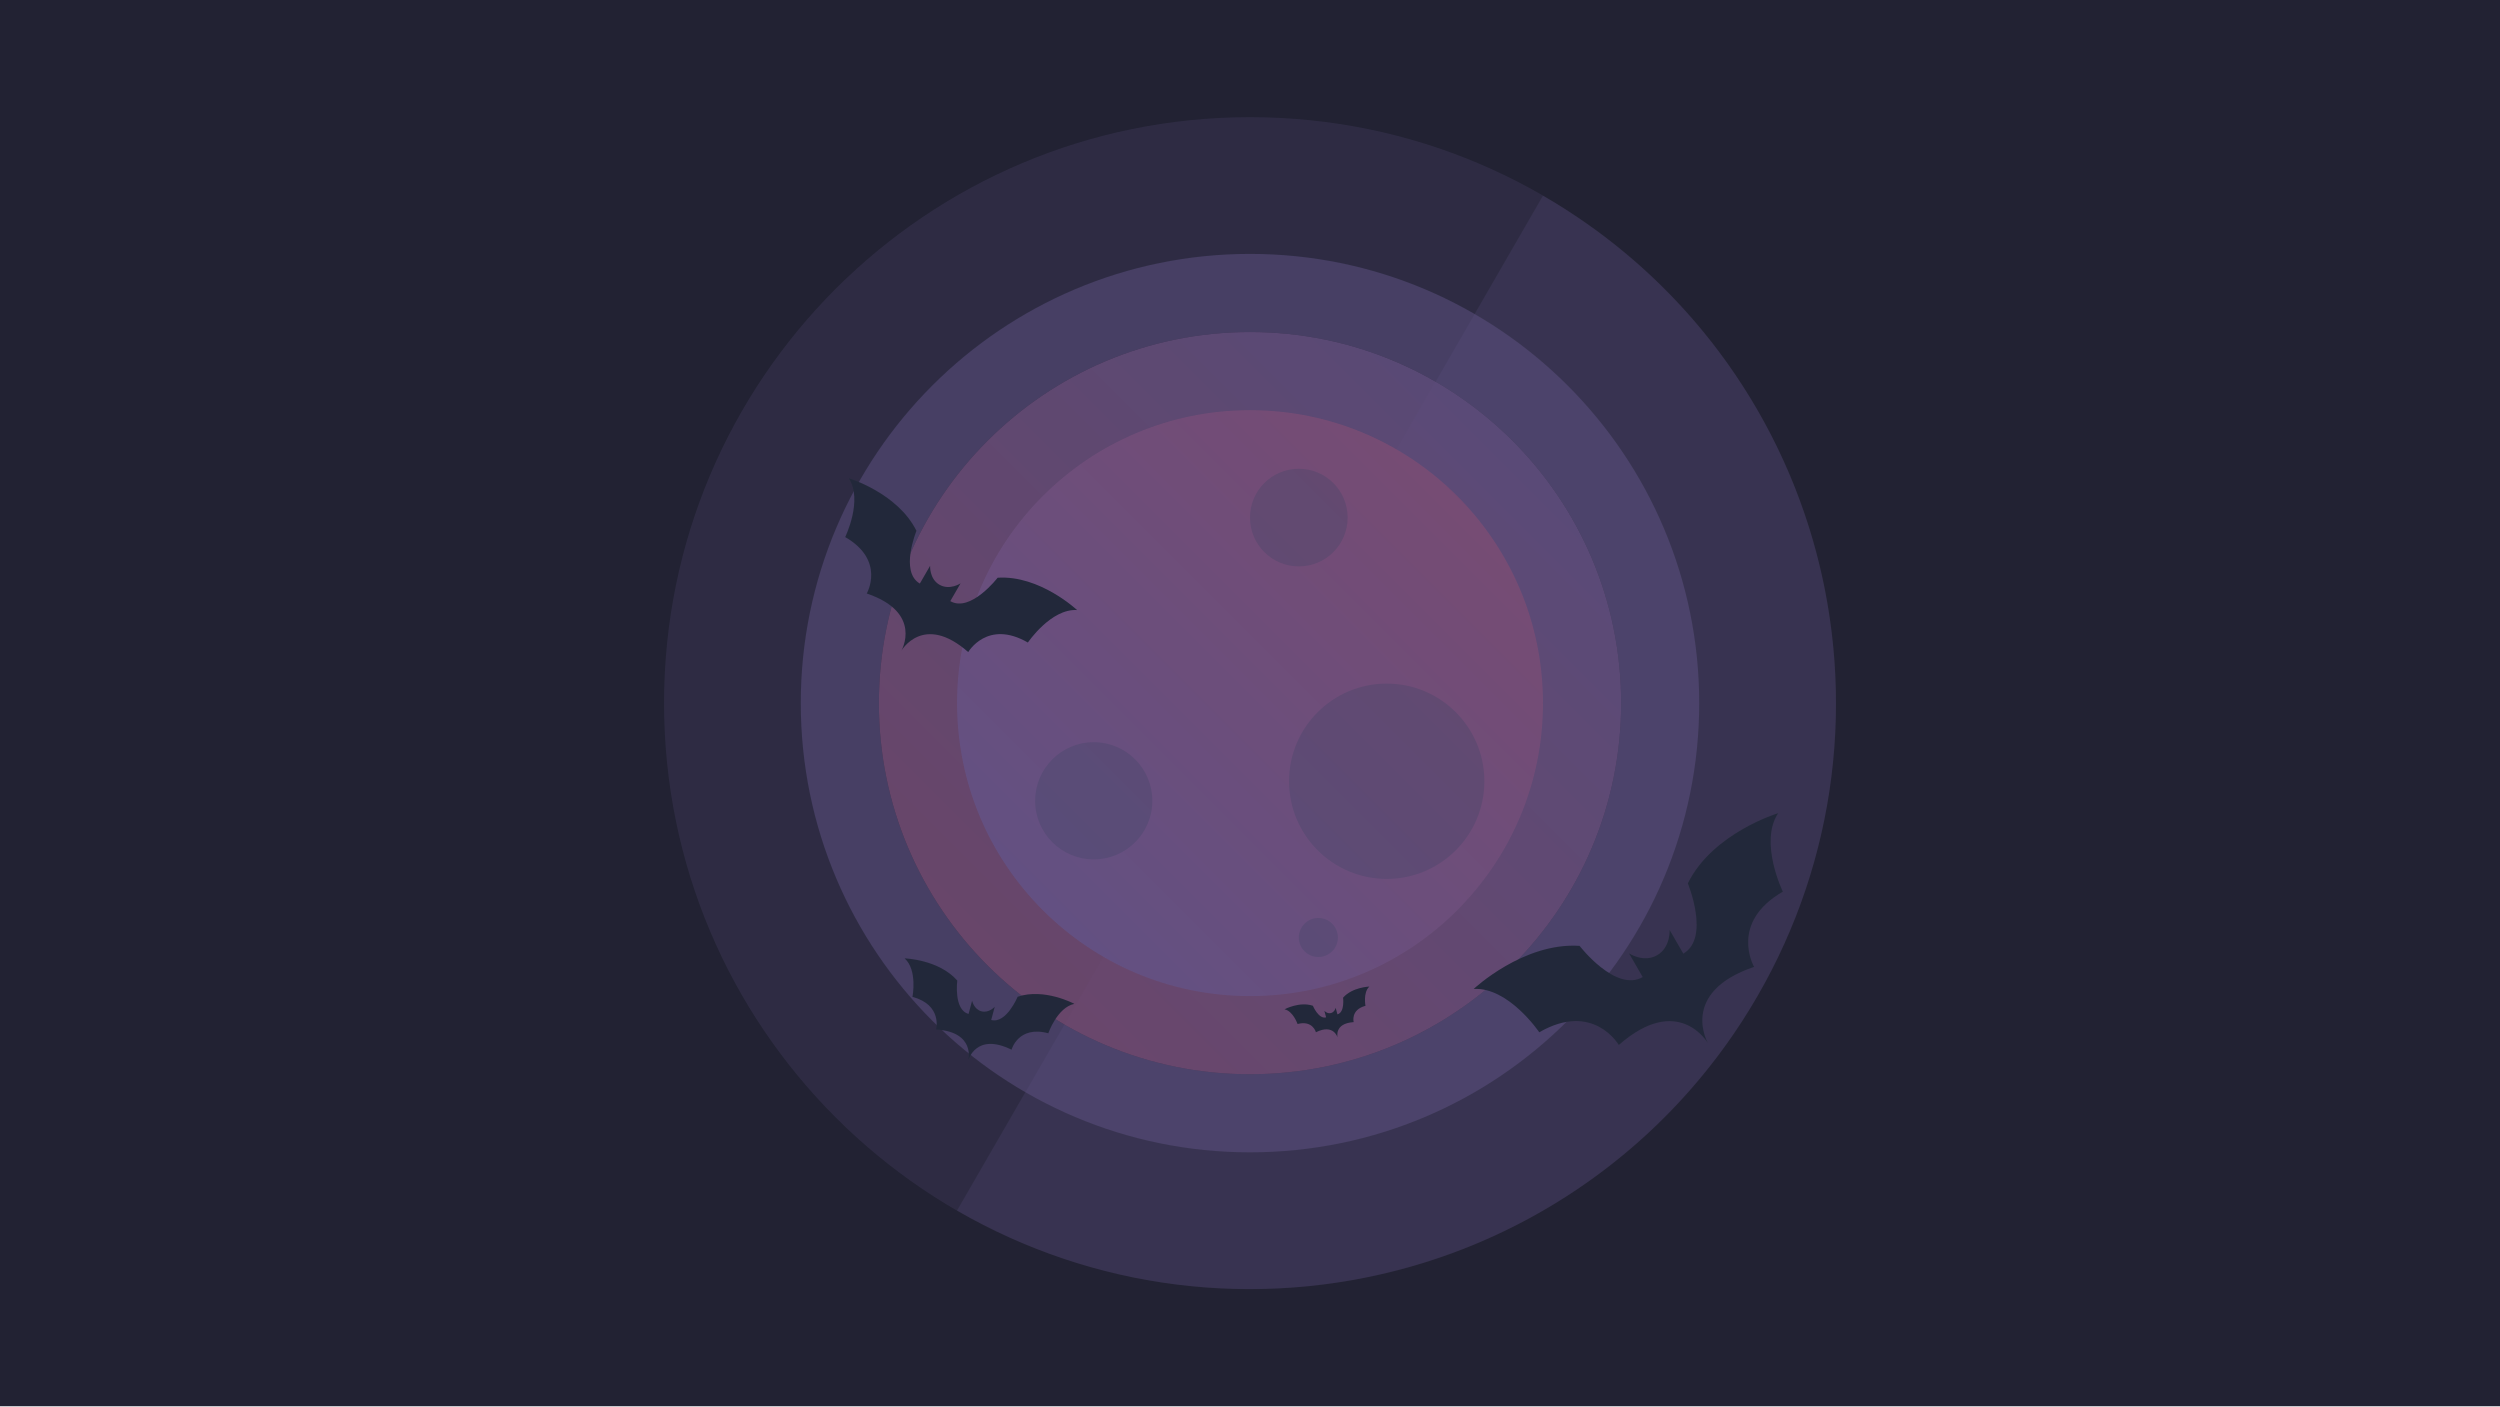
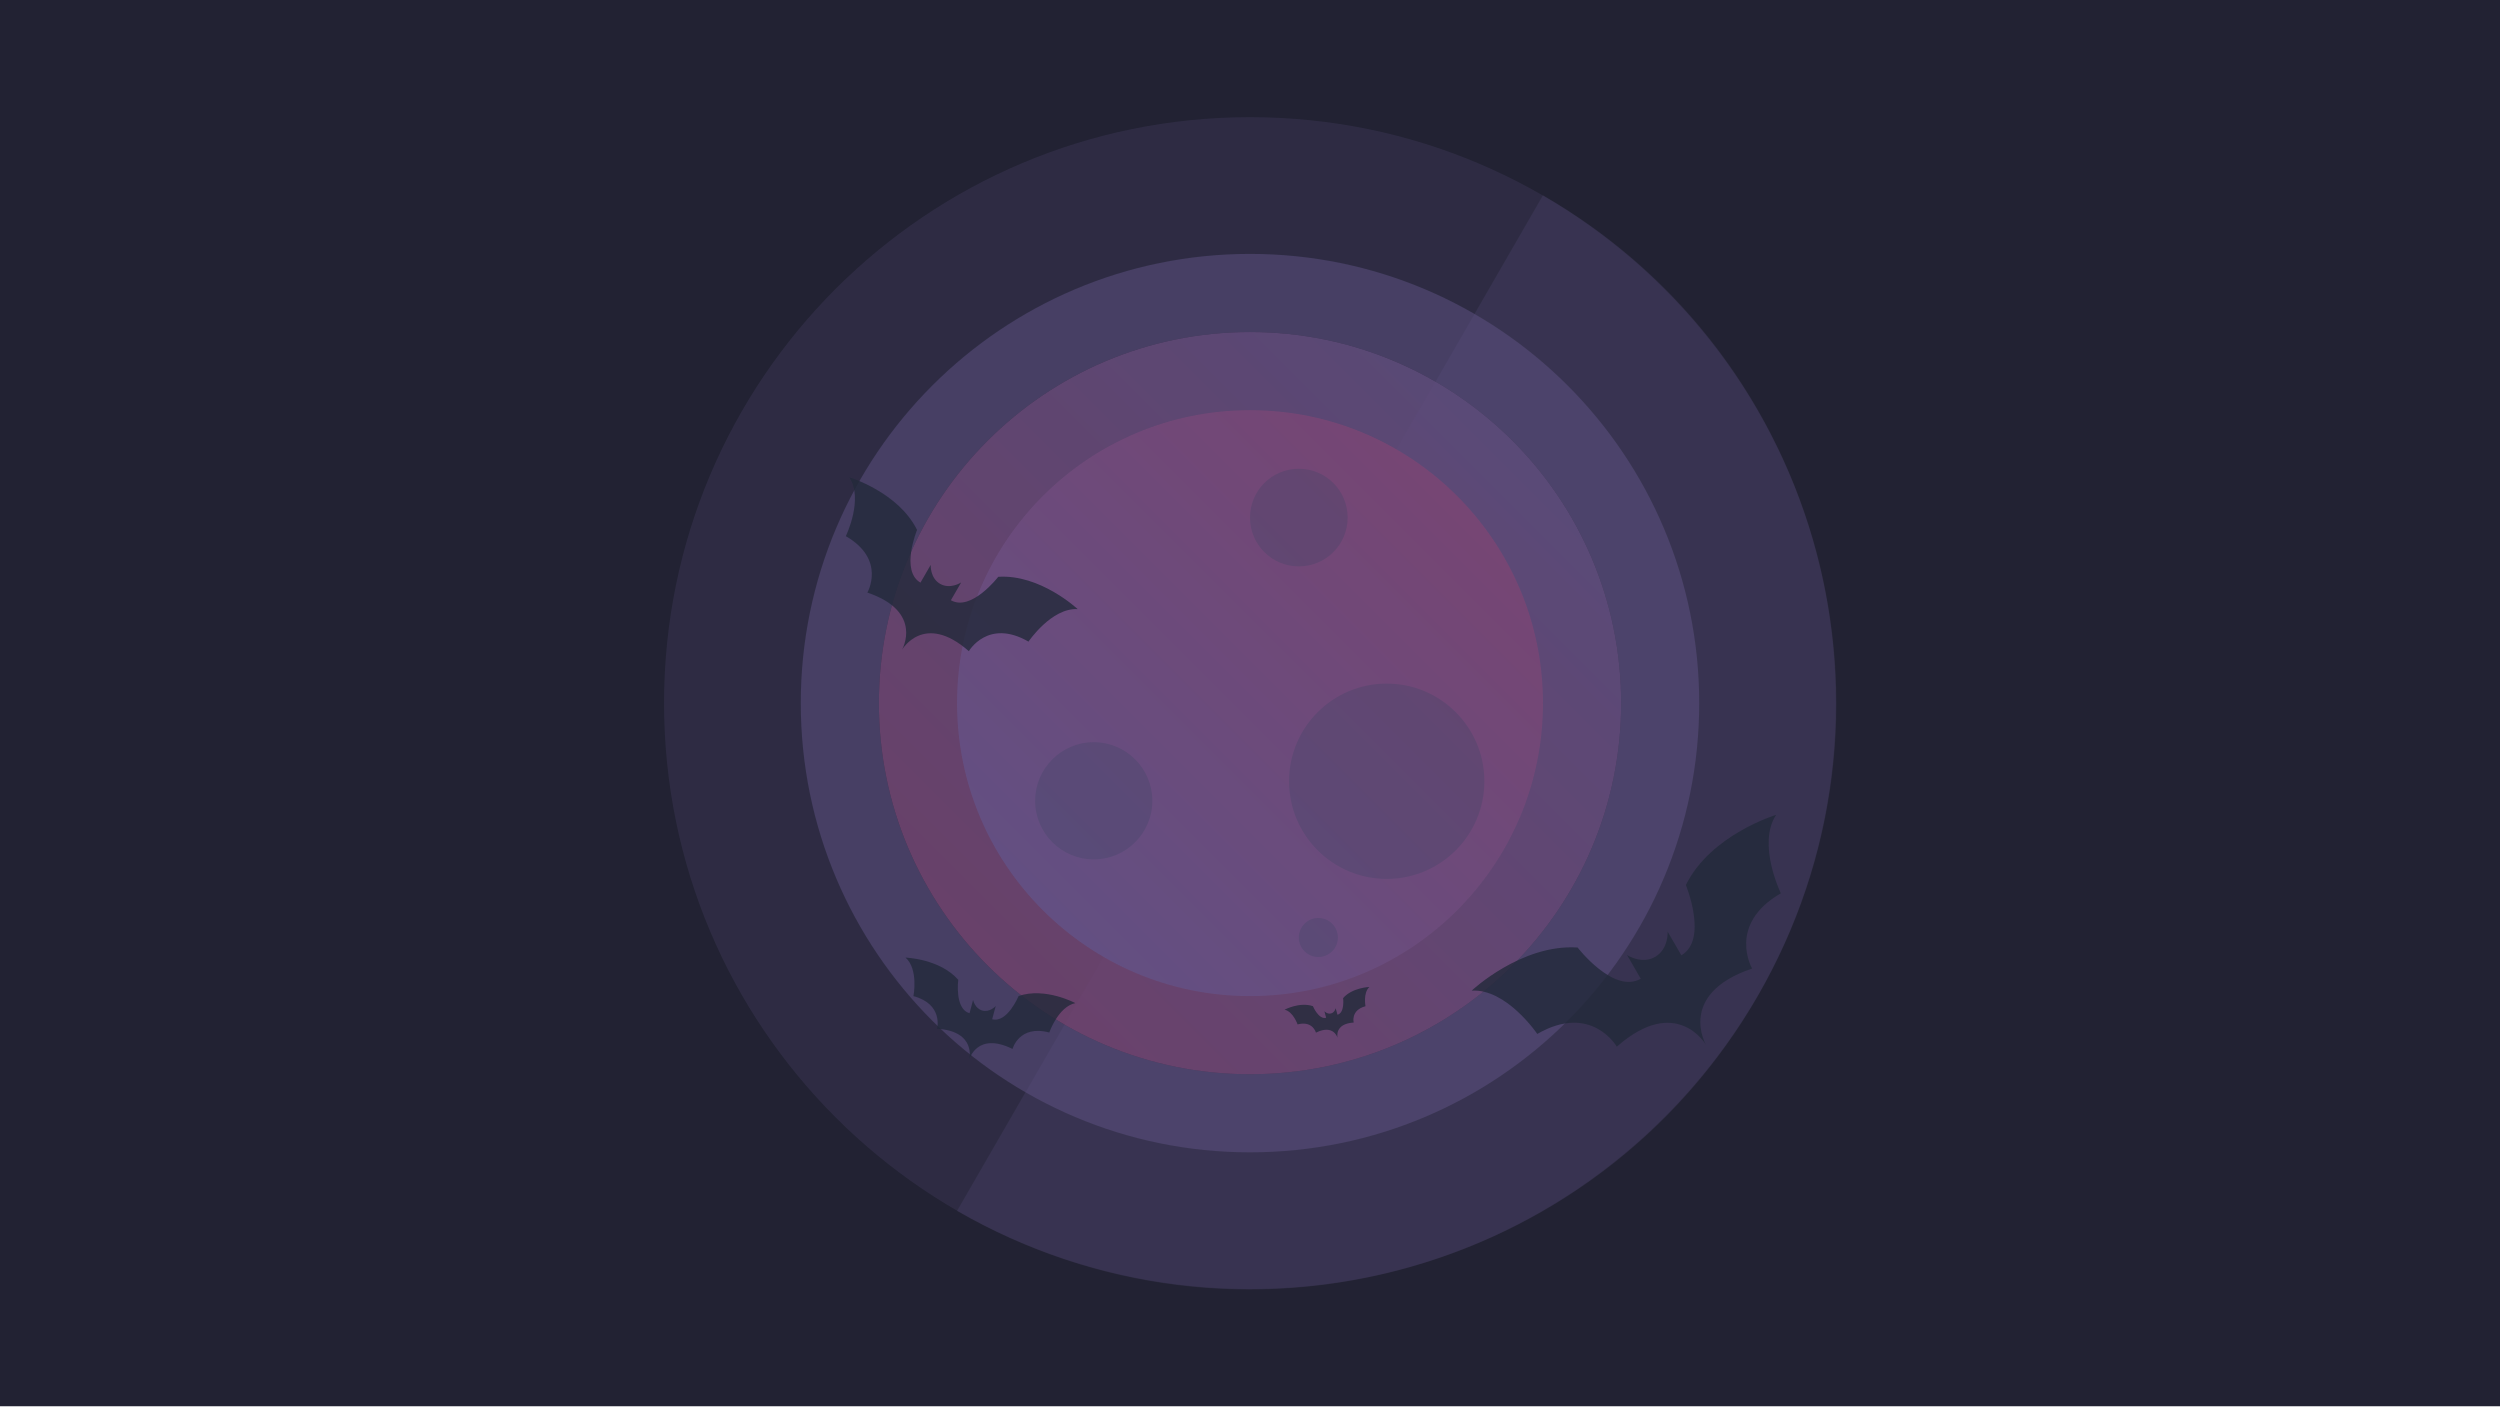
- <svg xmlns="http://www.w3.org/2000/svg" width="256" height="144" viewbox="0 0 256 144">
+ <svg xmlns="http://www.w3.org/2000/svg" width="256" height="144">
  <defs>
-     <path id="_bat" d="M3 32s17-4 29 4c0 0 2 15 10 15V44s2 4 6 4 6-4 6-4v7c8 0 10-15 10-15 12-8 29-4 29-4-8 4-9 18-9 18-16 0-16 13-16 13-20-4-20 11-20 11s0-15-20-11c0 0 0-13-16-13 0 0-1-14-9-18" />
-     <linearGradient id="_grad1" x1="0" y1="1" x2="1" y2="0">
+     <linearGradient id="a" x1="0" x2="1" y1="1" y2="0">
      <stop offset="0" stop-color="#B9F" />
-       <stop offset="1" stop-color="#F8C" />
+       <stop offset="1" stop-color="#F7C" />
    </linearGradient>
+     <path id="b" d="M3 32s17-4 29 4c0 0 2 15 10 15v-7s2 4 6 4 6-4 6-4v7c8 0 10-15 10-15 12-8 29-4 29-4-8 4-9 18-9 18-16 0-16 13-16 13-20-4-20 11-20 11s0-15-20-11c0 0 0-13-16-13 0 0-1-14-9-18" />
  </defs>
-   <rect width="256" height="144" fill="#223" />
-   <g transform="translate(128,72)" opacity=".4">
+   <path fill="#223" d="M0 0h256v144H0z" />
+   <g opacity=".4" transform="translate(128 72)">
    <circle r="60" fill="#B9F" opacity=".2" />
-     <path d="M0,-60 a1,1 0 0,1 0,120Z" transform="rotate(30)" fill="#B9F" opacity=".2" />
+     <path fill="#B9F" d="M30-52A60 60 0 0 1-30 52Z" opacity=".2" />
    <circle r="42" fill="none" stroke="#B9F" stroke-width="8" opacity=".5" />
-     <circle r="38" fill="url(#_grad1)" transform="rotate(180)" opacity=".8" />
-     <circle r="30" fill="url(#_grad1)" />
-     <g opacity=".3">
-       <circle r="10" fill="#67A" transform="translate(14,8)" />
-       <circle r="6" fill="#67A" transform="translate(-16,10)" />
-       <circle r="5" fill="#67A" transform="translate(5,-19)" />
-       <circle r="2" fill="#67A" transform="translate(7,24)" />
+     <circle r="38" fill="url(#a)" opacity=".8" transform="rotate(180)" />
+     <circle r="30" fill="url(#a)" />
+     <g fill="#67A" opacity=".3">
+       <circle r="10" transform="translate(14 8)" />
+       <circle r="6" transform="translate(-16 10)" />
+       <circle r="5" transform="translate(5-19)" />
+       <circle r="2" transform="translate(7 24)" />
    </g>
-     <use href="#_bat" fill="#234" transform="scale(.4) rotate(-30) translate(10,60)" />
-     <use href="#_bat" fill="#234" transform="scale(.3) rotate(30) translate(-160,-30)" />
-     <use href="#_bat" fill="#234" transform="scale(.2) rotate(15) translate(-140,140)" />
-     <use href="#_bat" fill="#234" transform="scale(.1) rotate(-15) translate(-50,280)" />
+     <g fill="#234" opacity=".8">
+       <use href="#b" transform="rotate(-30 43-19) scale(.4)" />
+       <use href="#b" transform="rotate(30 41-85) scale(.3)" />
+       <use href="#b" transform="rotate(15-92-120) scale(.2)" />
+       <use href="#b" transform="rotate(-15 109 5) scale(.1)" />
+     </g>
  </g>
</svg>
